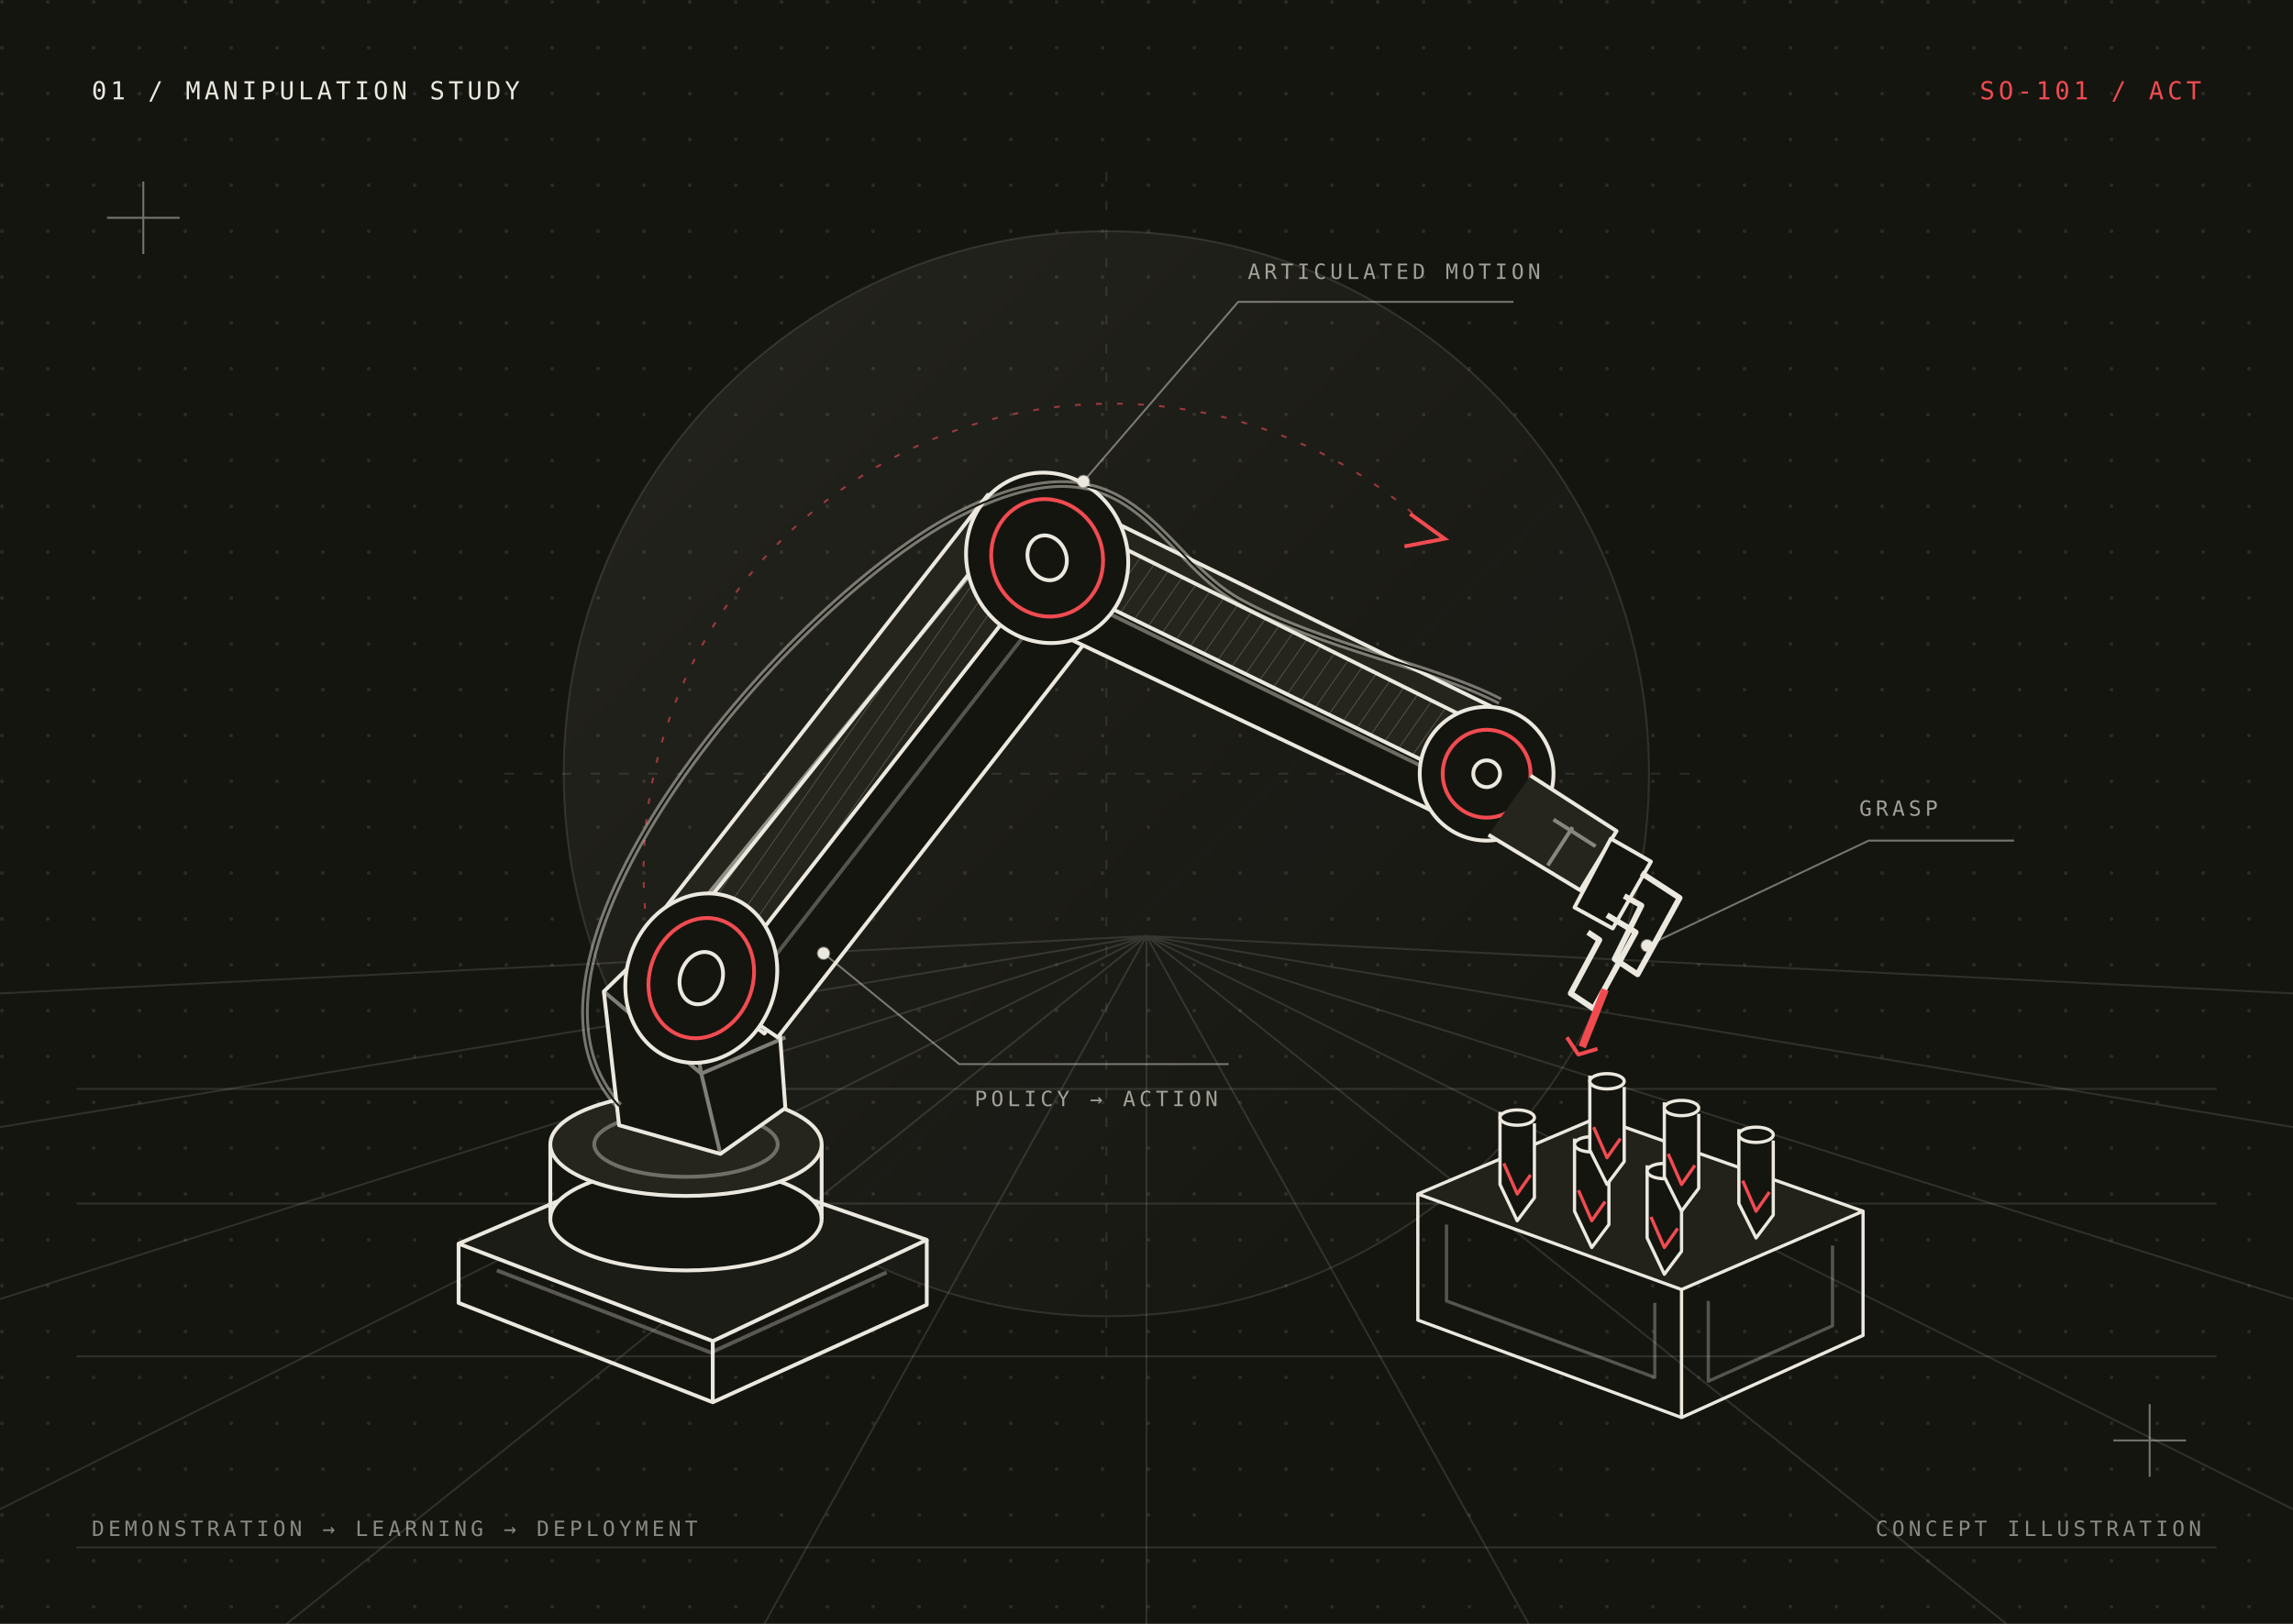
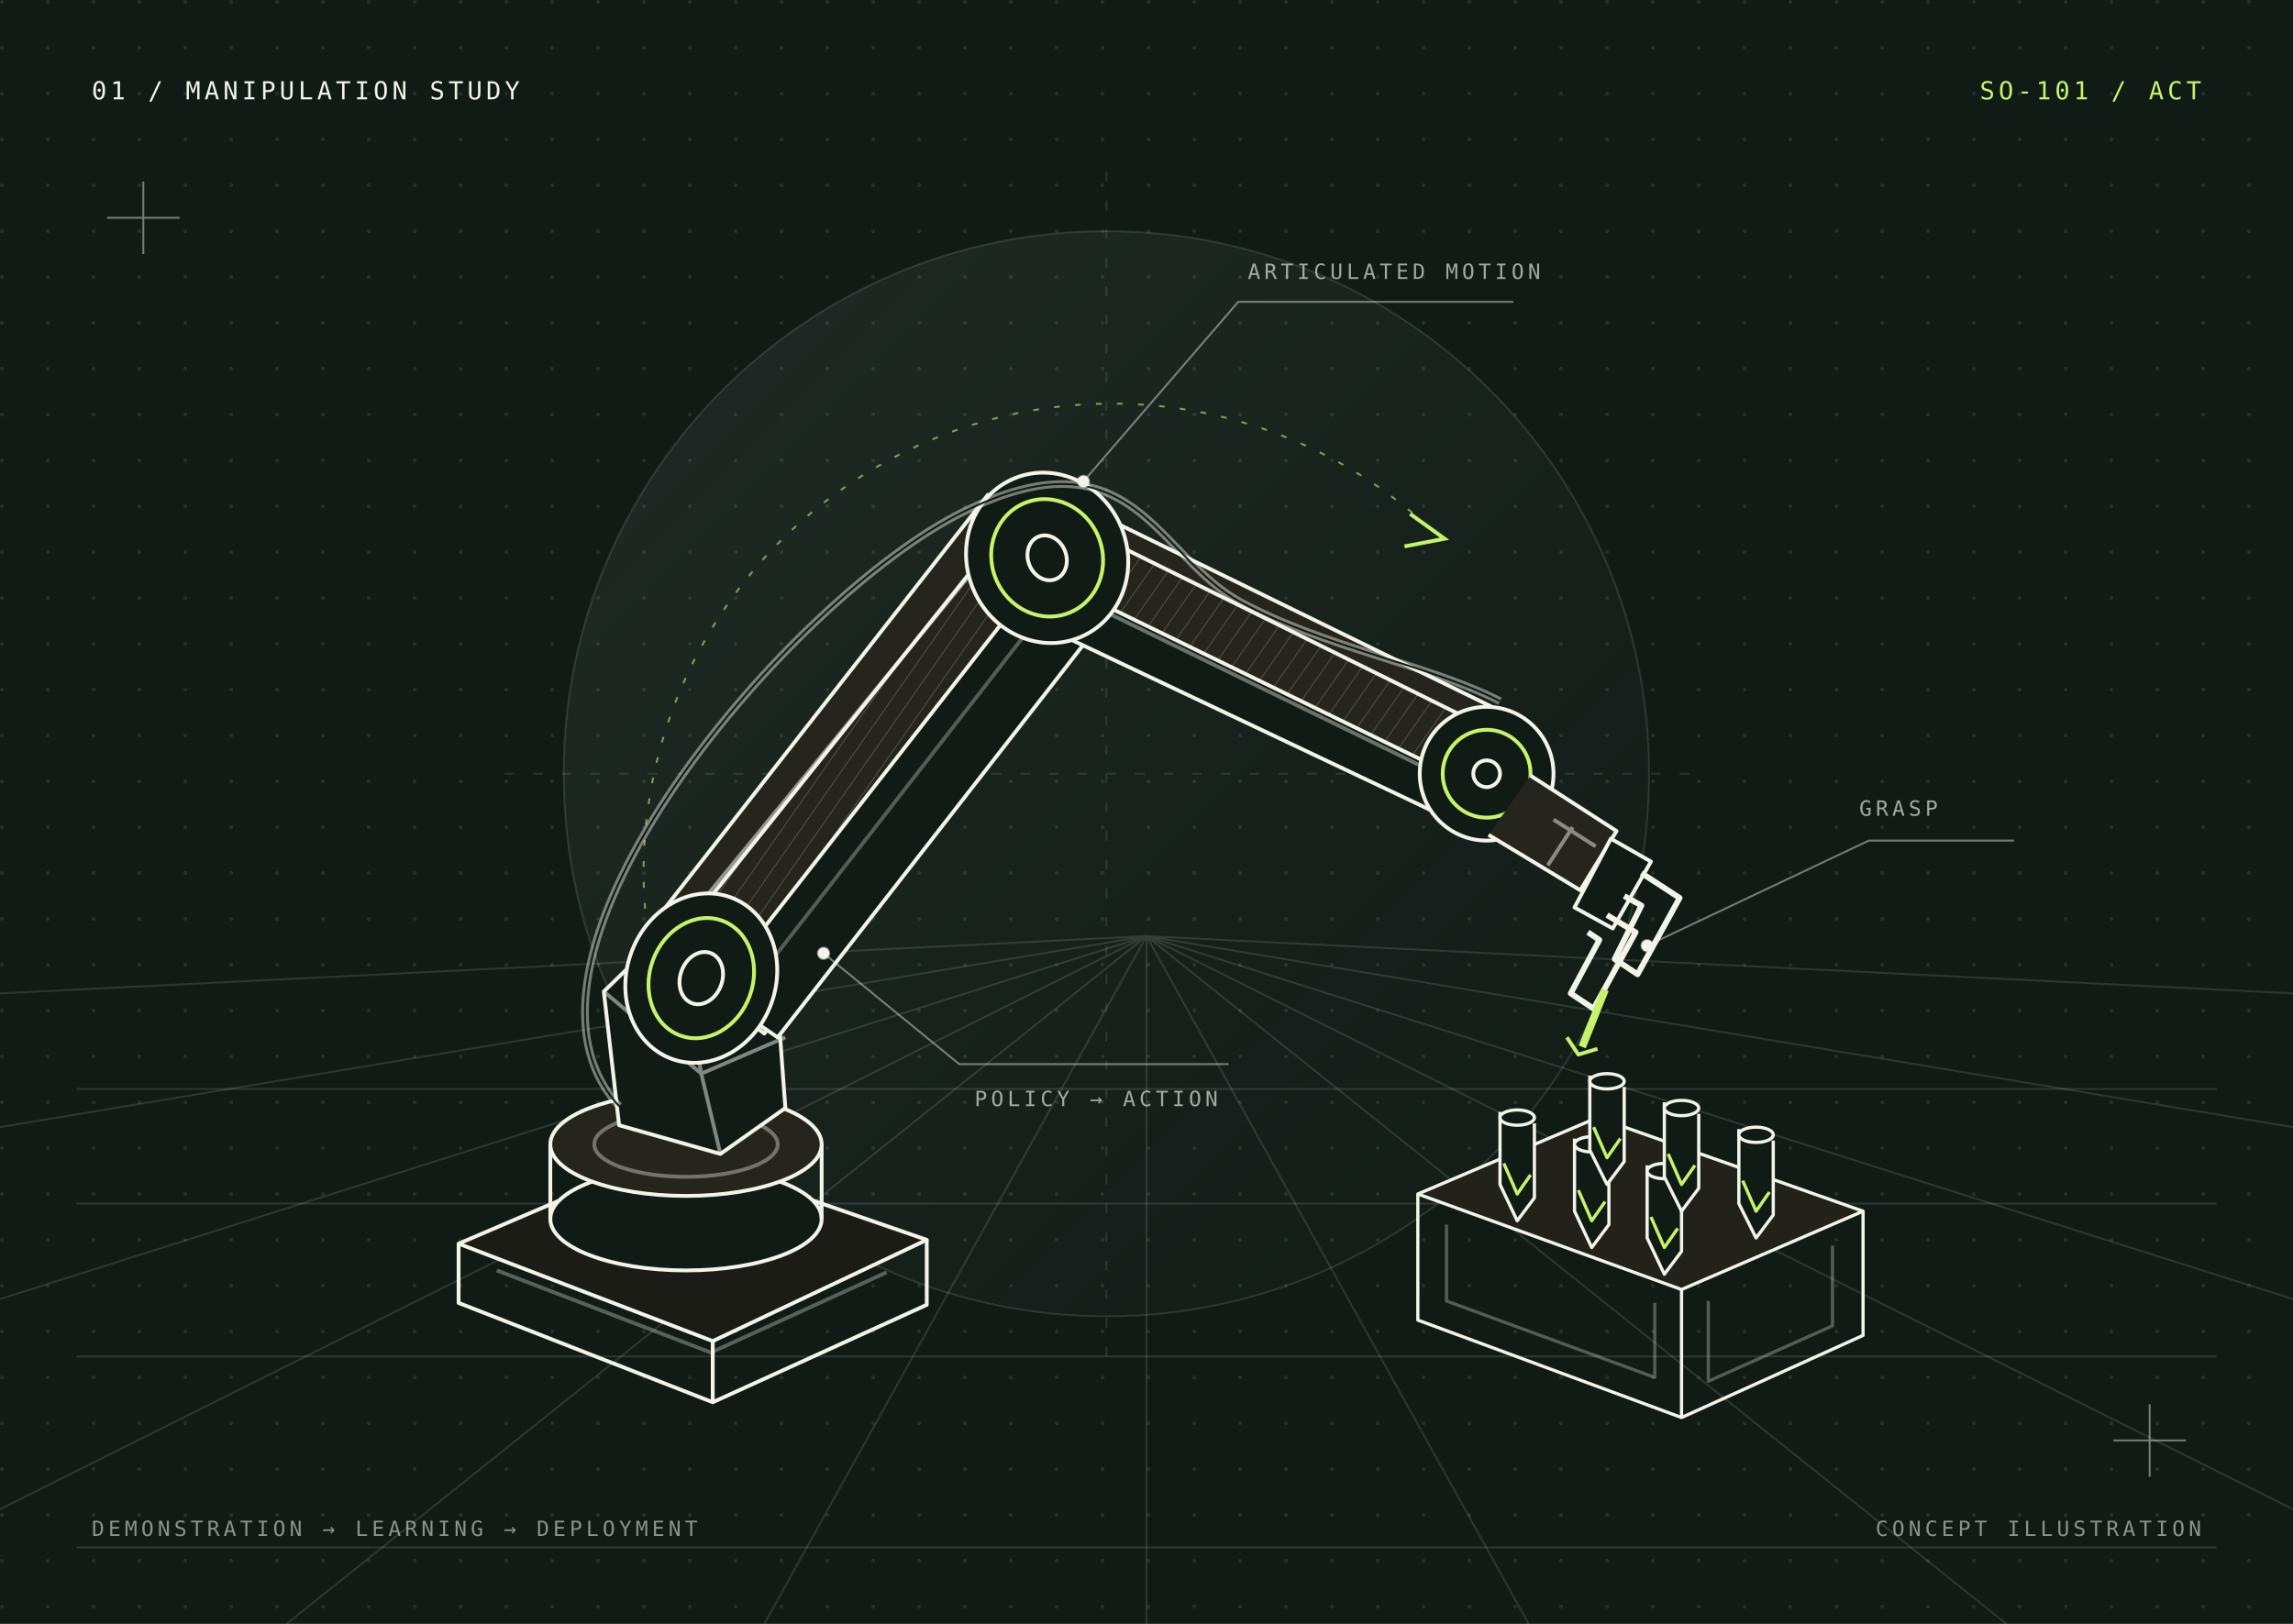
<svg xmlns="http://www.w3.org/2000/svg" width="1200" height="850" viewBox="0 0 1200 850" fill="none">
  <defs>
    <pattern id="hatch" width="8" height="8" patternUnits="userSpaceOnUse" patternTransform="rotate(35)">
-       <path d="M0 0V8" stroke="#ebe9df" stroke-opacity=".2" />
+       <path d="M0 0V8" stroke="#f2f3e9" stroke-opacity=".2" />
    </pattern>
    <pattern id="dots" width="24" height="24" patternUnits="userSpaceOnUse">
-       <circle cx="1" cy="1" r="1" fill="#ebe9df" fill-opacity=".1" />
+       <circle cx="1" cy="1" r="1" fill="#f2f3e9" fill-opacity=".1" />
    </pattern>
    <linearGradient id="wash" x1="0" y1="0" x2="1" y2="1">
-       <stop stop-color="#ebe9df" stop-opacity=".07" />
-       <stop offset="1" stop-color="#ebe9df" stop-opacity="0" />
+       <stop stop-color="#f2f3e9" stop-opacity=".07" />
+       <stop offset="1" stop-color="#f2f3e9" stop-opacity="0" />
    </linearGradient>
  </defs>
-   <path fill="#151510" d="M0 0h1200v850H0z" />
+   <path fill="#101b16" d="M0 0h1200v850H0z" />
  <path fill="url(#dots)" d="M0 0h1200v850H0z" />
-   <g stroke="#ebe9df" stroke-opacity=".13" stroke-width="1">
+   <g stroke="#f2f3e9" stroke-opacity=".13" stroke-width="1">
    <path d="M0 790L600 490 1200 790M0 680l600-190 600 190M0 590l600-100 600 100M0 520l600-30 600 30M150 850l450-360 450 360M400 850l200-360 200 360M600 490v360" />
    <path d="M40 570h1120M40 630h1120M40 710h1120M40 810h1120" />
  </g>
-   <circle cx="579" cy="405" r="284" fill="url(#wash)" stroke="#ebe9df" stroke-opacity=".12" />
-   <path d="M579 90v630M264 405h630" stroke="#ebe9df" stroke-opacity=".11" stroke-dasharray="5 10" />
-   <path d="M345 519a245 245 0 0 1 408-238" stroke="#f14b50" stroke-opacity=".6" stroke-dasharray="3 8" />
-   <path d="M738 269l18 13-21 4" stroke="#f14b50" stroke-width="2" />
-   <g stroke="#ebe9df" stroke-width="2" stroke-linejoin="round">
+   <circle cx="579" cy="405" r="284" fill="url(#wash)" stroke="#f2f3e9" stroke-opacity=".12" />
+   <path d="M579 90v630M264 405h630" stroke="#f2f3e9" stroke-opacity=".11" stroke-dasharray="5 10" />
+   <path d="M345 519a245 245 0 0 1 408-238" stroke="#c6f36b" stroke-opacity=".6" stroke-dasharray="3 8" />
+   <path d="M738 269l18 13-21 4" stroke="#c6f36b" stroke-width="2" />
+   <g stroke="#f2f3e9" stroke-width="2" stroke-linejoin="round">
    <path d="M240 651l112-48 133 46-112 53z" fill="#1c1c16" />
    <path d="M240 651v31l133 52 112-51v-34M373 702v32" />
    <path d="M260 665l112 43 92-42" stroke-opacity=".32" />
-     <ellipse cx="359" cy="638" rx="71" ry="27" fill="#151510" />
+     <ellipse cx="359" cy="638" rx="71" ry="27" fill="#101b16" />
    <path d="M288 638v-39m142 39v-39" />
    <ellipse cx="359" cy="599" rx="71" ry="27" fill="#25251d" />
    <ellipse cx="359" cy="599" rx="48" ry="17" stroke-opacity=".38" />
-     <path d="M324 589l-8-70 37-36 52 15 6 82-34 24z" fill="#151510" />
+     <path d="M324 589l-8-70 37-36 52 15 6 82-34 24z" fill="#101b16" />
    <path d="M353 483l14 79 10 42M316 519l51 43 44-19" stroke-opacity=".5" />
    <path d="M335 492l182-233 64 46-181 236z" fill="#25251d" />
    <path d="M350 497l179-224 36 27-180 226z" fill="url(#hatch)" />
    <path d="M355 487l173-211M383 509l171-211" stroke-opacity=".55" />
-     <path d="M373 520l178-228 35 21-179 230z" fill="#151510" />
+     <path d="M373 520l178-228 35 21-179 230z" fill="#101b16" />
    <path d="M392 518l171-220" stroke-opacity=".3" />
    <path d="M560 262l231 113-24 58-231-114z" fill="#25251d" />
    <path d="M578 282l194 96-14 30-194-96z" fill="url(#hatch)" />
-     <path d="M562 309l203 99 9 28-230-109z" fill="#151510" />
+     <path d="M562 309l203 99 9 28-230-109z" fill="#101b16" />
    <path d="M580 321l168 82" stroke-opacity=".4" />
-     <ellipse cx="367" cy="512" rx="39" ry="45" transform="rotate(20 367 512)" fill="#151510" />
-     <ellipse cx="367" cy="512" rx="27" ry="32" transform="rotate(20 367 512)" stroke="#f14b50" />
+     <ellipse cx="367" cy="512" rx="39" ry="45" transform="rotate(20 367 512)" fill="#101b16" />
+     <ellipse cx="367" cy="512" rx="27" ry="32" transform="rotate(20 367 512)" stroke="#c6f36b" />
    <ellipse cx="367" cy="512" rx="11" ry="14" transform="rotate(20 367 512)" />
-     <ellipse cx="548" cy="292" rx="42" ry="45" transform="rotate(-22 548 292)" fill="#151510" />
-     <ellipse cx="548" cy="292" rx="29" ry="31" transform="rotate(-22 548 292)" stroke="#f14b50" />
+     <ellipse cx="548" cy="292" rx="42" ry="45" transform="rotate(-22 548 292)" fill="#101b16" />
+     <ellipse cx="548" cy="292" rx="29" ry="31" transform="rotate(-22 548 292)" stroke="#c6f36b" />
    <ellipse cx="548" cy="292" rx="10" ry="12" transform="rotate(-22 548 292)" />
-     <circle cx="778" cy="405" r="35" fill="#151510" />
-     <circle cx="778" cy="405" r="23" stroke="#f14b50" />
+     <circle cx="778" cy="405" r="35" fill="#101b16" />
+     <circle cx="778" cy="405" r="23" stroke="#c6f36b" />
    <circle cx="778" cy="405" r="7" />
    <path d="M801 406l45 29-19 31-48-29" fill="#25251d" />
    <path d="M813 429l22 14M823 433l-13 20" stroke-opacity=".5" />
-     <path d="M843 439l21 12-20 35-20-11z" fill="#151510" />
+     <path d="M843 439l21 12-20 35-20-11z" fill="#101b16" />
    <path d="M859 457l20 13-22 40-12-8 14-28-9-5M841 479l15 9-22 40-12-8 15-28-6-4" stroke-width="3" />
-     <path d="M840 518l-12 30" stroke="#f14b50" stroke-width="4" />
-     <path d="M820 543l6 9 10-3" stroke="#f14b50" />
+     <path d="M840 518l-12 30" stroke="#c6f36b" stroke-width="4" />
+     <path d="M820 543l6 9 10-3" stroke="#c6f36b" />
    <path d="M324 579c-72-78 91-267 180-311s101 23 145 47 99 33 136 52" stroke-opacity=".45" stroke-width="4" />
-     <path d="M324 579c-72-78 91-267 180-311s101 23 145 47 99 33 136 52" stroke="#151510" stroke-width="1" />
+     <path d="M324 579c-72-78 91-267 180-311s101 23 145 47 99 33 136 52" stroke="#101b16" stroke-width="1" />
  </g>
-   <g stroke="#ebe9df" stroke-width="1.7" stroke-linejoin="round">
+   <g stroke="#f2f3e9" stroke-width="1.7" stroke-linejoin="round">
    <path d="M742 625l94-40 139 49-95 41z" fill="#22221b" />
    <path d="M742 625v66l138 51 95-43v-65M880 675v67" />
    <path d="M757 641v40l109 40v-39M894 681v42l65-29v-42" stroke-opacity=".3" />
-     <g fill="#151510">
+     <g fill="#101b16">
      <path d="M785 582v38l9 19 9-12v-39" />
      <ellipse cx="794" cy="585" rx="9" ry="4" />
      <path d="M824 596v38l9 19 9-12v-39" />
      <ellipse cx="833" cy="599" rx="9" ry="4" />
      <path d="M862 610v38l9 19 9-12v-39" />
      <ellipse cx="871" cy="613" rx="9" ry="4" />
      <path d="M832 563v39l9 18 9-12v-39" />
      <ellipse cx="841" cy="566" rx="9" ry="4" />
      <path d="M871 577v39l9 18 9-12v-39" />
      <ellipse cx="880" cy="580" rx="9" ry="4" />
      <path d="M910 591v39l9 18 9-12v-39" />
      <ellipse cx="919" cy="594" rx="9" ry="4" />
    </g>
-     <g stroke="#f14b50">
+     <g stroke="#c6f36b">
      <path d="M787 609l7 16 7-10M826 623l7 16 7-10M864 637l7 16 7-10M834 590l7 16 7-10M873 604l7 16 7-10M912 618l7 16 7-10" />
    </g>
  </g>
-   <g stroke="#ebe9df" stroke-opacity=".45" stroke-width="1">
+   <g stroke="#f2f3e9" stroke-opacity=".45" stroke-width="1">
    <path d="M567 252l81-94h144M431 499l71 58h141M862 495l116-55h76" />
-     <circle cx="567" cy="252" r="3" fill="#ebe9df" />
-     <circle cx="431" cy="499" r="3" fill="#ebe9df" />
-     <circle cx="862" cy="495" r="3" fill="#ebe9df" />
+     <circle cx="567" cy="252" r="3" fill="#f2f3e9" />
+     <circle cx="431" cy="499" r="3" fill="#f2f3e9" />
+     <circle cx="862" cy="495" r="3" fill="#f2f3e9" />
    <path d="M75 95v38M56 114h38M1125 735v38M1106 754h38" />
  </g>
-   <g fill="#ebe9df" font-family="monospace" font-size="13" letter-spacing="2">
+   <g fill="#f2f3e9" font-family="monospace" font-size="13" letter-spacing="2">
    <text x="48" y="52">01 / MANIPULATION STUDY</text>
-     <text x="1152" y="52" text-anchor="end" fill="#f14b50">SO-101 / ACT</text>
+     <text x="1152" y="52" text-anchor="end" fill="#c6f36b">SO-101 / ACT</text>
    <text x="653" y="146" font-size="11" fill-opacity=".65">ARTICULATED MOTION</text>
    <text x="510" y="579" font-size="11" fill-opacity=".65">POLICY → ACTION</text>
    <text x="973" y="427" font-size="11" fill-opacity=".65">GRASP</text>
    <text x="48" y="804" font-size="11" fill-opacity=".55">DEMONSTRATION → LEARNING → DEPLOYMENT</text>
    <text x="1152" y="804" text-anchor="end" font-size="11" fill-opacity=".55">CONCEPT ILLUSTRATION</text>
  </g>
</svg>
